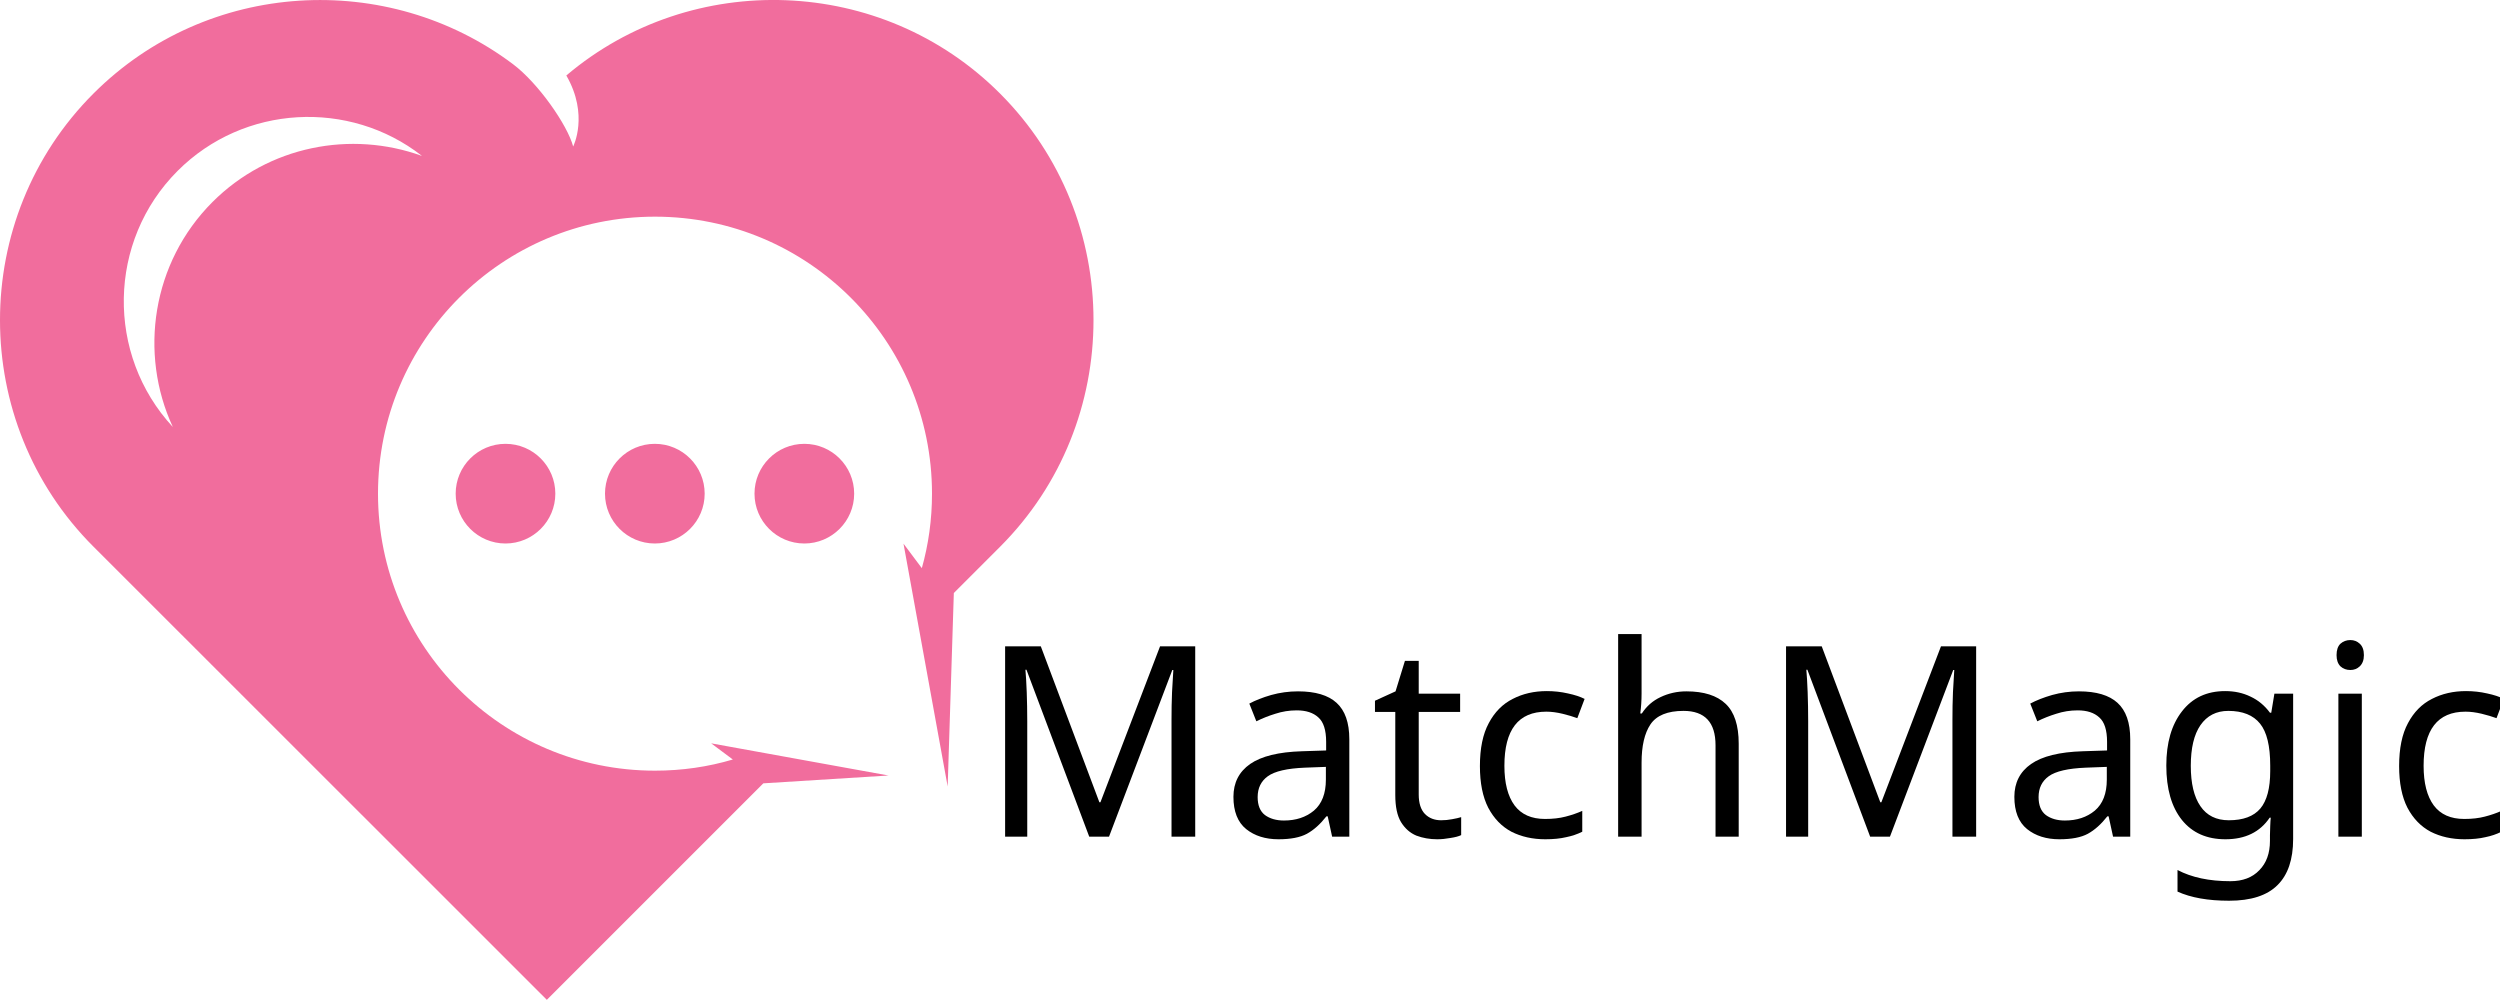
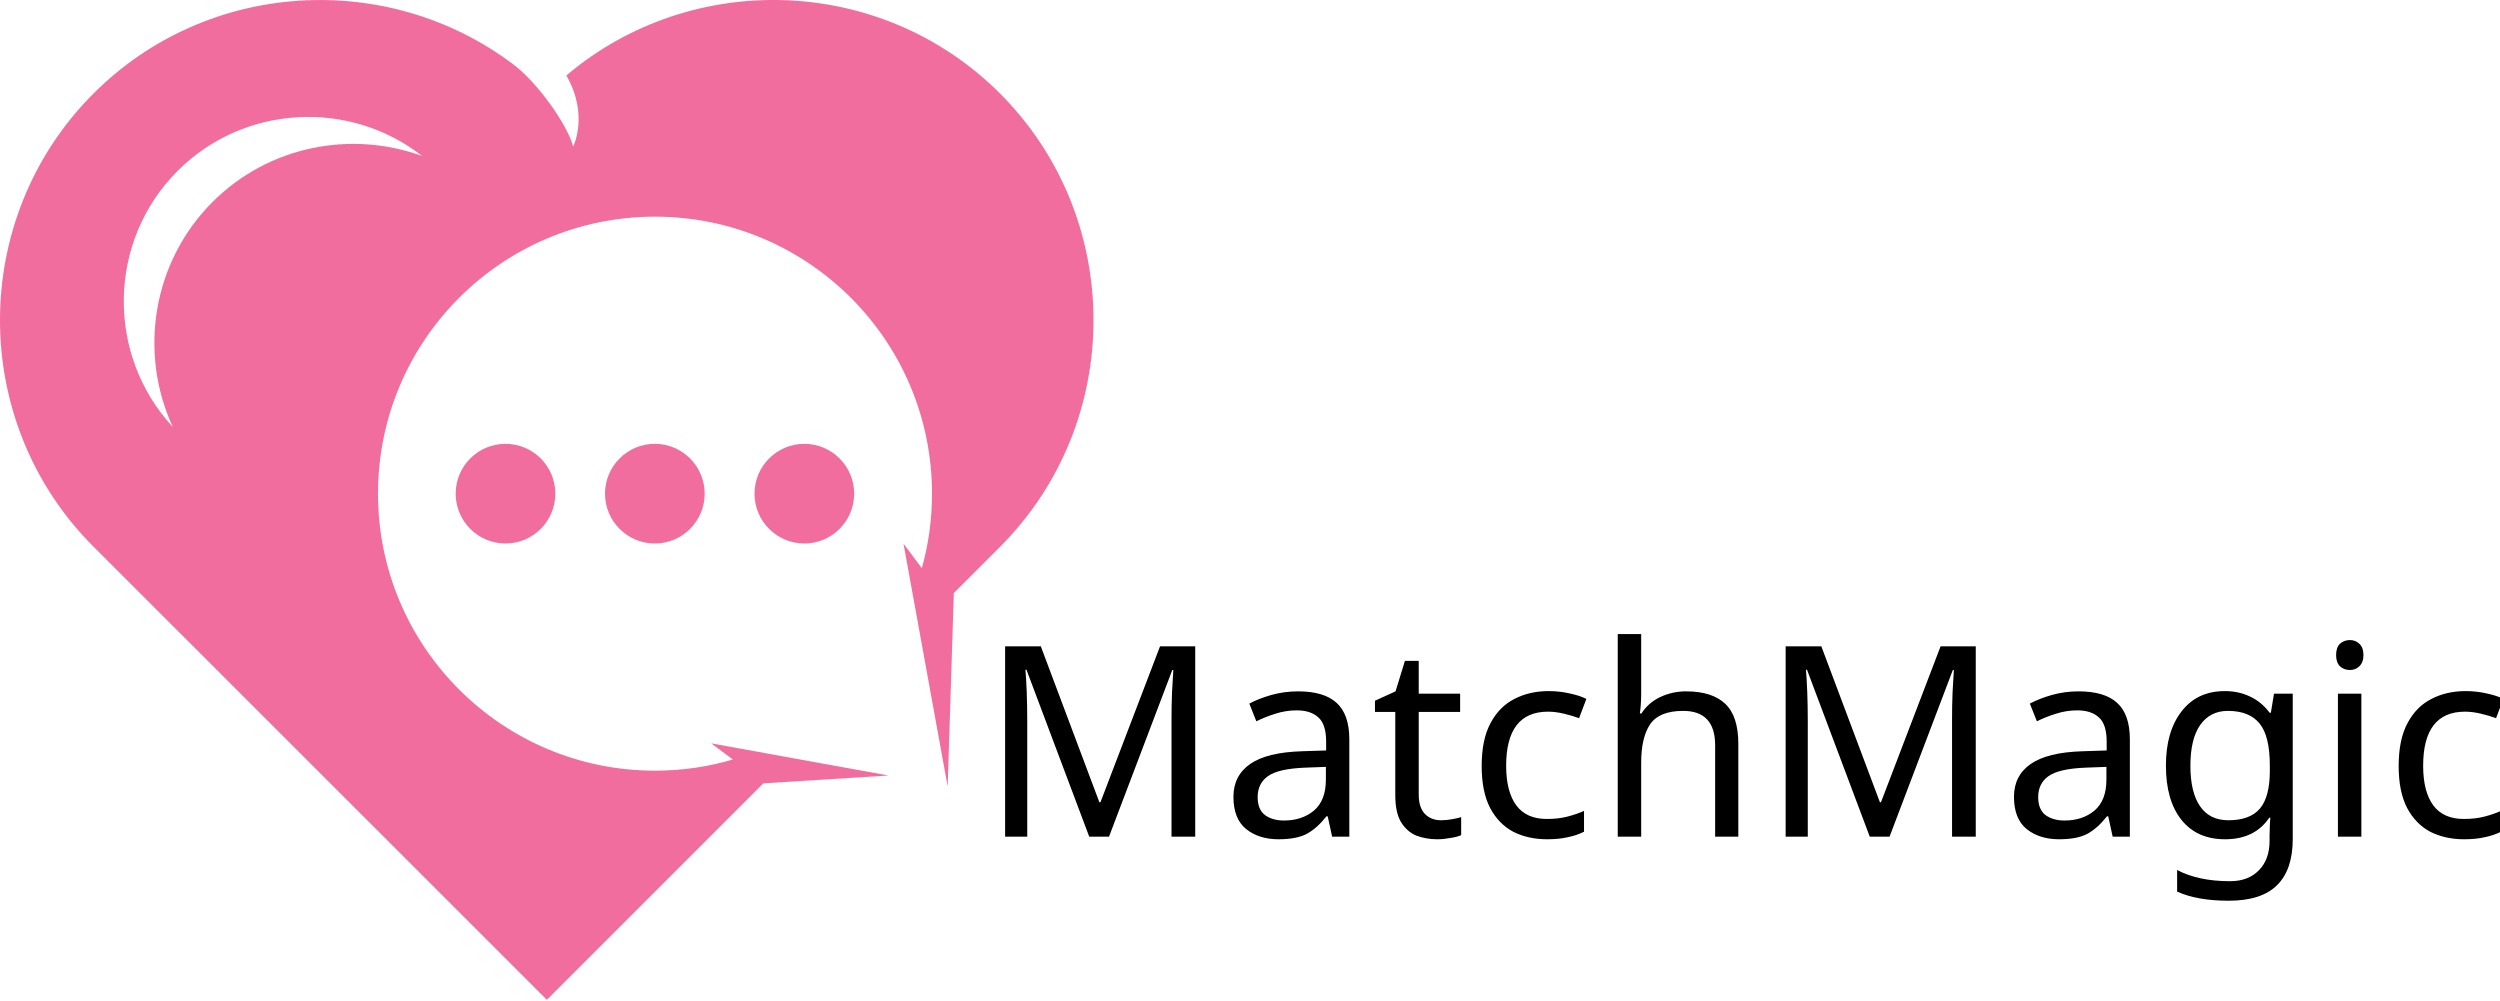
<svg xmlns="http://www.w3.org/2000/svg" id="Layer_1" data-name="Layer 1" viewBox="0 0 150 60">
  <defs>
    <style>
      .cls-1 {
+         font-family: ForteMT, Forte;
+         font-size: 16px;
+       }
+ 
+       .cls-2 {
        fill: #f16d9d;
        fill-rule: evenodd;
      }
- 
-       .cls-2 {
-         letter-spacing: 0em;
-       }
- 
-       .cls-3 {
-         font-family: SitkaText, Sitka;
-         font-size: 16px;
-         font-variation-settings: 'opsz' 11, 'wght' 400;
-       }
- 
-       .cls-4 {
-         letter-spacing: 0em;
-       }
    </style>
  </defs>
-   <path class="cls-1" d="M33.99,4.52c7.53-6.37,18.92-6.01,26.01,1.09,7.48,7.48,7.48,19.72,0,27.2l-2.77,2.77-.37,11.61-2.65-14.57,1.1,1.47c.4-1.42.61-2.92.61-4.47,0-9.18-7.44-16.62-16.62-16.62s-16.62,7.44-16.62,16.62,7.44,16.62,16.62,16.62c1.62,0,3.19-.23,4.67-.67l-1.3-.97,7.66,1.39,2.98.54-7.51.47-12.99,12.99L5.61,32.8C-1.87,25.33-1.87,13.09,5.61,5.61,12.45-1.23,23.26-1.81,30.78,3.85c1.52,1.14,3.27,3.66,3.61,4.94,0,0,.96-1.89-.41-4.26h0ZM25.3,9.34c-4.34-3.38-10.66-3.07-14.64.91-4.21,4.21-4.31,11.03-.29,15.37-2.05-4.42-1.25-9.87,2.38-13.5,3.38-3.38,8.32-4.3,12.55-2.77h0ZM30.33,26.63c1.65,0,2.99,1.34,2.99,2.99s-1.34,2.99-2.99,2.99-2.99-1.34-2.99-2.99,1.34-2.99,2.99-2.99h0ZM48.26,26.63c1.65,0,2.99,1.34,2.99,2.99s-1.34,2.99-2.99,2.99-2.99-1.34-2.99-2.99,1.34-2.99,2.99-2.99h0ZM39.29,26.63c1.65,0,2.99,1.34,2.99,2.99s-1.34,2.99-2.99,2.99-2.99-1.34-2.99-2.99,1.34-2.99,2.99-2.99h0Z" />
-   <text class="cls-3" transform="translate(58.76 50.2)">
-     <tspan x="0" y="0">Mat</tspan>
-     <tspan class="cls-2" x="29.16" y="0">c</tspan>
-     <tspan class="cls-4" x="36.97" y="0">hMagic</tspan>
+   <path class="cls-2" d="M33.99,4.52c7.53-6.37,18.92-6.01,26.01,1.09,7.48,7.48,7.48,19.72,0,27.2l-2.77,2.77-.37,11.61-2.65-14.57,1.1,1.47c.4-1.42.61-2.92.61-4.47,0-9.18-7.44-16.62-16.62-16.62s-16.62,7.44-16.62,16.62,7.44,16.62,16.62,16.62c1.62,0,3.19-.23,4.67-.67l-1.3-.97,7.66,1.39,2.98.54-7.51.47-12.99,12.99L5.61,32.8C-1.87,25.33-1.87,13.09,5.61,5.61,12.45-1.23,23.26-1.81,30.78,3.85c1.52,1.14,3.27,3.66,3.61,4.94,0,0,.96-1.89-.41-4.26h0ZM25.3,9.34c-4.34-3.38-10.66-3.07-14.64.91-4.21,4.21-4.31,11.03-.29,15.37-2.05-4.42-1.25-9.87,2.38-13.5,3.38-3.38,8.32-4.3,12.55-2.77h0ZM30.33,26.63c1.65,0,2.99,1.34,2.99,2.99s-1.34,2.99-2.99,2.99-2.99-1.34-2.99-2.99,1.34-2.99,2.99-2.99h0ZM48.26,26.63c1.65,0,2.99,1.34,2.99,2.99s-1.34,2.99-2.99,2.99-2.99-1.34-2.99-2.99,1.34-2.99,2.99-2.99h0ZM39.29,26.63c1.65,0,2.99,1.34,2.99,2.99s-1.34,2.99-2.99,2.99-2.99-1.34-2.99-2.99,1.34-2.99,2.99-2.99h0Z" />
+   <text class="cls-1" transform="translate(58.76 50.2)">
+     <tspan x="0" y="0">MatchMagic</tspan>
  </text>
</svg>
